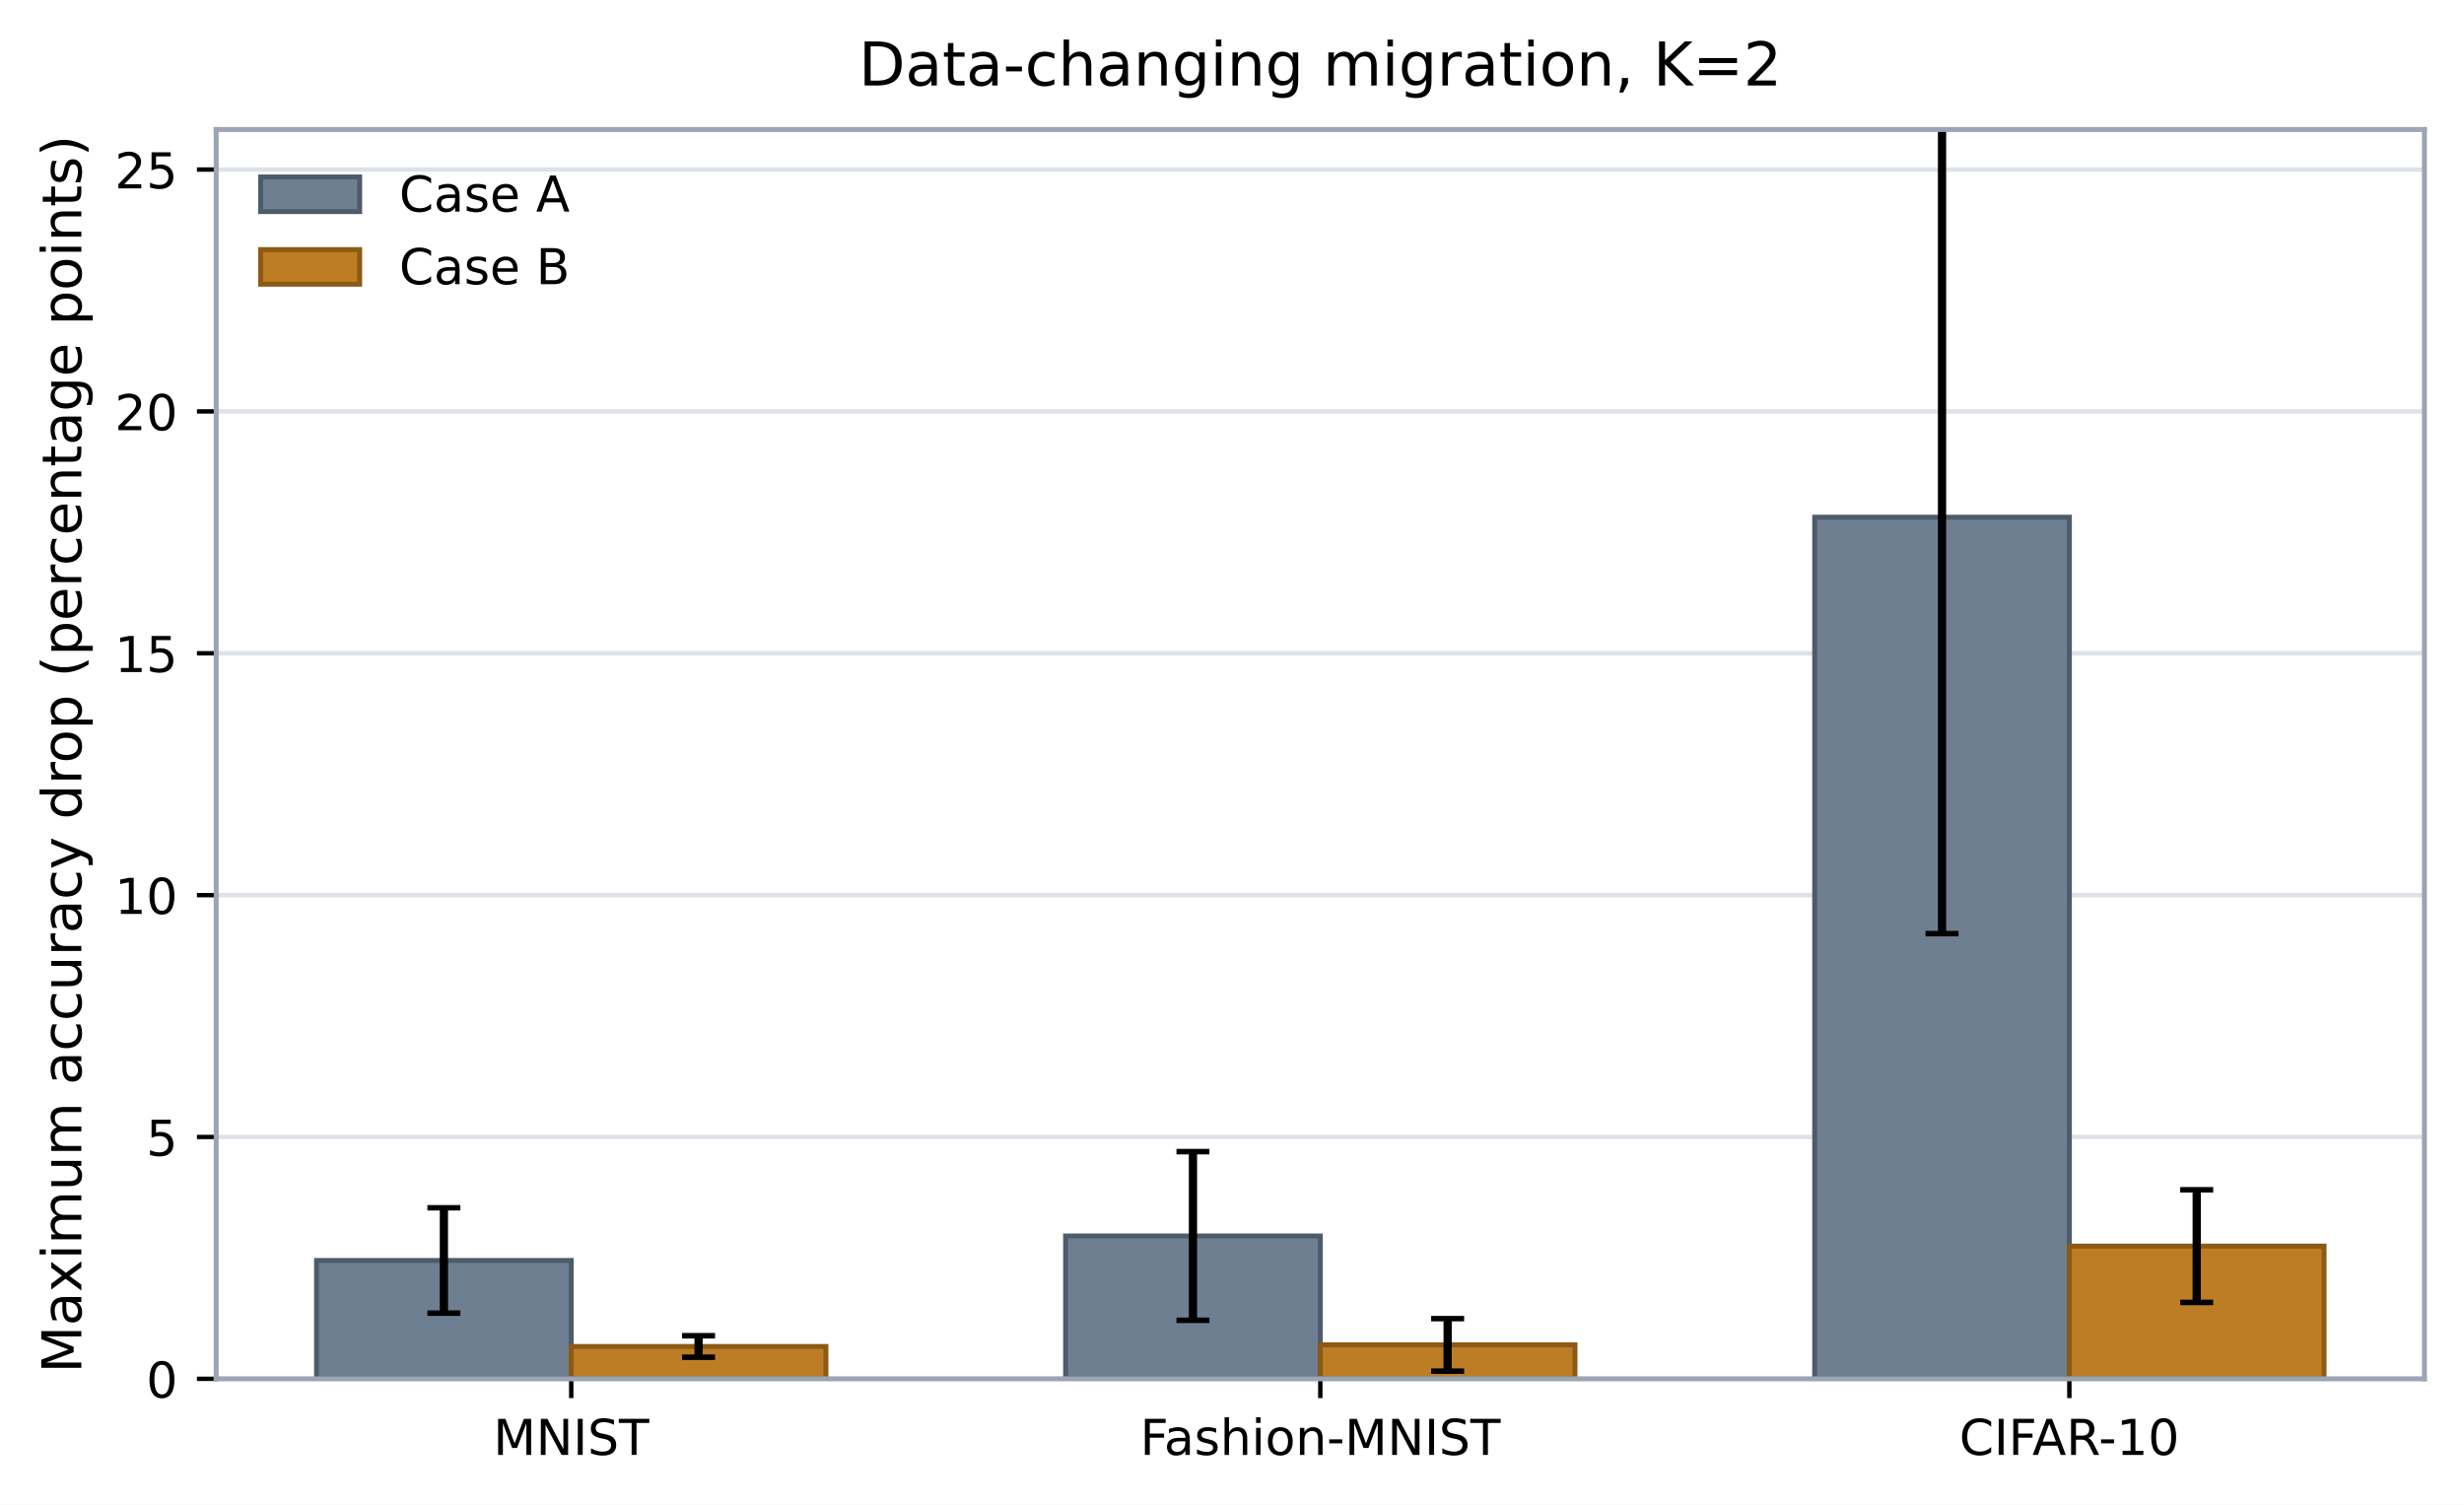
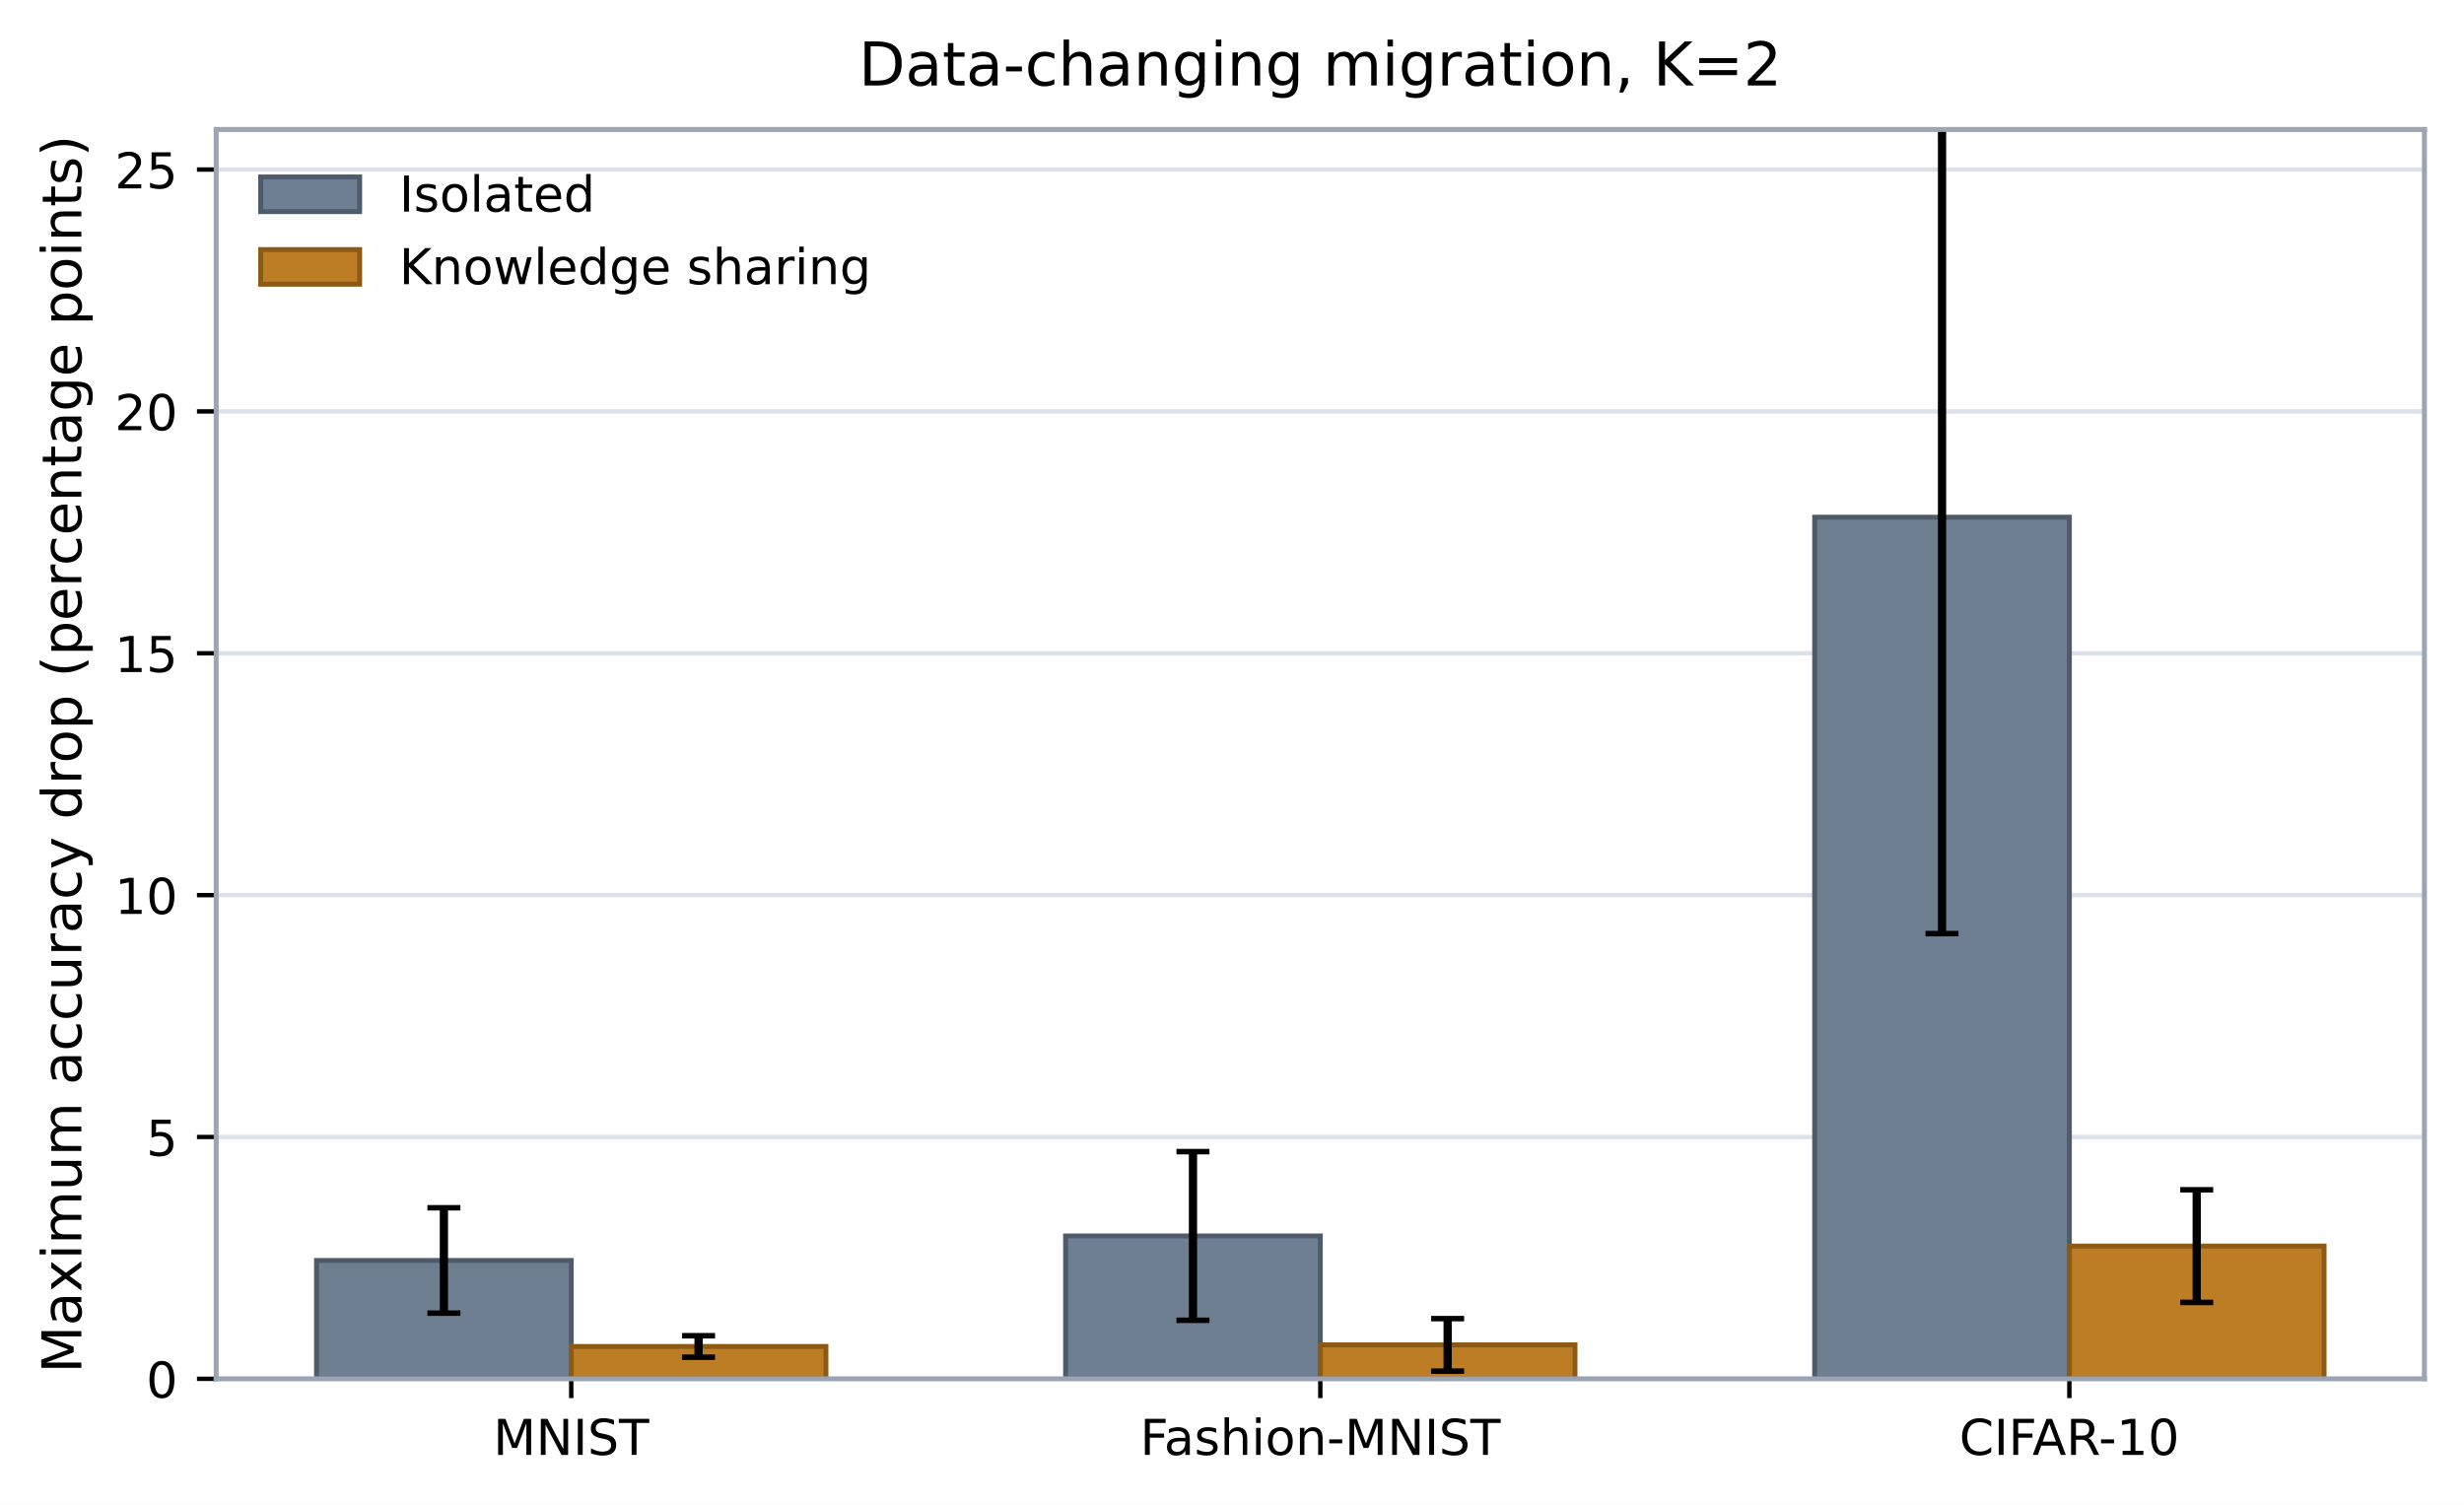
<svg xmlns="http://www.w3.org/2000/svg" xmlns:xlink="http://www.w3.org/1999/xlink" width="448.291pt" height="273.773pt" viewBox="0 0 448.291 273.773" version="1.1">
  <defs>
    <style type="text/css">*{stroke-linejoin: round; stroke-linecap: butt}</style>
  </defs>
  <g id="figure_1">
    <g id="patch_1">
      <path d="M 0 273.773  L 448.291 273.773  L 448.291 0  L 0 0  z " style="fill: #ffffff" />
    </g>
    <g id="axes_1">
      <g id="patch_2">
        <path d="M 39.331 250.862  L 441.091 250.862  L 441.091 23.558  L 39.331 23.558  z " style="fill: #ffffff" />
      </g>
      <g id="matplotlib.axis_1">
        <g id="xtick_1">
          <g id="line2d_1">
            <defs>
-               <path id="ma2c40a66d4" d="M 0 0  L 0 3.5  " style="stroke: #000000; stroke-width: 0.8" />
+               <path id="m42f2a363b8" d="M 0 0  L 0 3.5  " style="stroke: #000000; stroke-width: 0.8" />
            </defs>
            <g>
-               <use xlink:href="#ma2c40a66d4" x="103.928" y="250.862" style="stroke: #000000; stroke-width: 0.8" />
+               <use xlink:href="#m42f2a363b8" x="103.928" y="250.862" style="stroke: #000000; stroke-width: 0.8" />
            </g>
          </g>
          <g id="text_1">
            <g transform="translate(89.74637 264.7009) scale(0.09 -0.09)">
              <defs>
                <path id="DejaVuSans-4d" d="M 628 4666  L 1569 4666  L 2759 1491  L 3956 4666  L 4897 4666  L 4897 0  L 4281 0  L 4281 4097  L 3078 897  L 2444 897  L 1241 4097  L 1241 0  L 628 0  L 628 4666  z " transform="scale(0.015625)" />
                <path id="DejaVuSans-4e" d="M 628 4666  L 1478 4666  L 3547 763  L 3547 4666  L 4159 4666  L 4159 0  L 3309 0  L 1241 3903  L 1241 0  L 628 0  L 628 4666  z " transform="scale(0.015625)" />
                <path id="DejaVuSans-49" d="M 628 4666  L 1259 4666  L 1259 0  L 628 0  L 628 4666  z " transform="scale(0.015625)" />
                <path id="DejaVuSans-53" d="M 3425 4513  L 3425 3897  Q 3066 4069 2747 4153  Q 2428 4238 2131 4238  Q 1616 4238 1336 4038  Q 1056 3838 1056 3469  Q 1056 3159 1242 3001  Q 1428 2844 1947 2747  L 2328 2669  Q 3034 2534 3370 2195  Q 3706 1856 3706 1288  Q 3706 609 3251 259  Q 2797 -91 1919 -91  Q 1588 -91 1214 -16  Q 841 59 441 206  L 441 856  Q 825 641 1194 531  Q 1563 422 1919 422  Q 2459 422 2753 634  Q 3047 847 3047 1241  Q 3047 1584 2836 1778  Q 2625 1972 2144 2069  L 1759 2144  Q 1053 2284 737 2584  Q 422 2884 422 3419  Q 422 4038 858 4394  Q 1294 4750 2059 4750  Q 2388 4750 2728 4690  Q 3069 4631 3425 4513  z " transform="scale(0.015625)" />
                <path id="DejaVuSans-54" d="M -19 4666  L 3928 4666  L 3928 4134  L 2272 4134  L 2272 0  L 1638 0  L 1638 4134  L -19 4134  L -19 4666  z " transform="scale(0.015625)" />
              </defs>
              <use xlink:href="#DejaVuSans-4d" />
              <use xlink:href="#DejaVuSans-4e" transform="translate(86.2793 0)" />
              <use xlink:href="#DejaVuSans-49" transform="translate(161.084 0)" />
              <use xlink:href="#DejaVuSans-53" transform="translate(190.5762 0)" />
              <use xlink:href="#DejaVuSans-54" transform="translate(254.0527 0)" />
            </g>
          </g>
        </g>
        <g id="xtick_2">
          <g id="line2d_2">
            <g>
-               <use xlink:href="#ma2c40a66d4" x="240.211" y="250.862" style="stroke: #000000; stroke-width: 0.8" />
+               <use xlink:href="#m42f2a363b8" x="240.211" y="250.862" style="stroke: #000000; stroke-width: 0.8" />
            </g>
          </g>
          <g id="text_2">
            <g transform="translate(207.4183 264.7009) scale(0.09 -0.09)">
              <defs>
                <path id="DejaVuSans-46" d="M 628 4666  L 3309 4666  L 3309 4134  L 1259 4134  L 1259 2759  L 3109 2759  L 3109 2228  L 1259 2228  L 1259 0  L 628 0  L 628 4666  z " transform="scale(0.015625)" />
                <path id="DejaVuSans-61" d="M 2194 1759  Q 1497 1759 1228 1600  Q 959 1441 959 1056  Q 959 750 1161 570  Q 1363 391 1709 391  Q 2188 391 2477 730  Q 2766 1069 2766 1631  L 2766 1759  L 2194 1759  z M 3341 1997  L 3341 0  L 2766 0  L 2766 531  Q 2569 213 2275 61  Q 1981 -91 1556 -91  Q 1019 -91 701 211  Q 384 513 384 1019  Q 384 1609 779 1909  Q 1175 2209 1959 2209  L 2766 2209  L 2766 2266  Q 2766 2663 2505 2880  Q 2244 3097 1772 3097  Q 1472 3097 1187 3025  Q 903 2953 641 2809  L 641 3341  Q 956 3463 1253 3523  Q 1550 3584 1831 3584  Q 2591 3584 2966 3190  Q 3341 2797 3341 1997  z " transform="scale(0.015625)" />
                <path id="DejaVuSans-73" d="M 2834 3397  L 2834 2853  Q 2591 2978 2328 3040  Q 2066 3103 1784 3103  Q 1356 3103 1142 2972  Q 928 2841 928 2578  Q 928 2378 1081 2264  Q 1234 2150 1697 2047  L 1894 2003  Q 2506 1872 2764 1633  Q 3022 1394 3022 966  Q 3022 478 2636 193  Q 2250 -91 1575 -91  Q 1294 -91 989 -36  Q 684 19 347 128  L 347 722  Q 666 556 975 473  Q 1284 391 1588 391  Q 1994 391 2212 530  Q 2431 669 2431 922  Q 2431 1156 2273 1281  Q 2116 1406 1581 1522  L 1381 1569  Q 847 1681 609 1914  Q 372 2147 372 2553  Q 372 3047 722 3315  Q 1072 3584 1716 3584  Q 2034 3584 2315 3537  Q 2597 3491 2834 3397  z " transform="scale(0.015625)" />
                <path id="DejaVuSans-68" d="M 3513 2113  L 3513 0  L 2938 0  L 2938 2094  Q 2938 2591 2744 2837  Q 2550 3084 2163 3084  Q 1697 3084 1428 2787  Q 1159 2491 1159 1978  L 1159 0  L 581 0  L 581 4863  L 1159 4863  L 1159 2956  Q 1366 3272 1645 3428  Q 1925 3584 2291 3584  Q 2894 3584 3203 3211  Q 3513 2838 3513 2113  z " transform="scale(0.015625)" />
                <path id="DejaVuSans-69" d="M 603 3500  L 1178 3500  L 1178 0  L 603 0  L 603 3500  z M 603 4863  L 1178 4863  L 1178 4134  L 603 4134  L 603 4863  z " transform="scale(0.015625)" />
                <path id="DejaVuSans-6f" d="M 1959 3097  Q 1497 3097 1228 2736  Q 959 2375 959 1747  Q 959 1119 1226 758  Q 1494 397 1959 397  Q 2419 397 2687 759  Q 2956 1122 2956 1747  Q 2956 2369 2687 2733  Q 2419 3097 1959 3097  z M 1959 3584  Q 2709 3584 3137 3096  Q 3566 2609 3566 1747  Q 3566 888 3137 398  Q 2709 -91 1959 -91  Q 1206 -91 779 398  Q 353 888 353 1747  Q 353 2609 779 3096  Q 1206 3584 1959 3584  z " transform="scale(0.015625)" />
                <path id="DejaVuSans-6e" d="M 3513 2113  L 3513 0  L 2938 0  L 2938 2094  Q 2938 2591 2744 2837  Q 2550 3084 2163 3084  Q 1697 3084 1428 2787  Q 1159 2491 1159 1978  L 1159 0  L 581 0  L 581 3500  L 1159 3500  L 1159 2956  Q 1366 3272 1645 3428  Q 1925 3584 2291 3584  Q 2894 3584 3203 3211  Q 3513 2838 3513 2113  z " transform="scale(0.015625)" />
                <path id="DejaVuSans-2d" d="M 313 2009  L 1997 2009  L 1997 1497  L 313 1497  L 313 2009  z " transform="scale(0.015625)" />
              </defs>
              <use xlink:href="#DejaVuSans-46" />
              <use xlink:href="#DejaVuSans-61" transform="translate(48.39453 0)" />
              <use xlink:href="#DejaVuSans-73" transform="translate(109.6738 0)" />
              <use xlink:href="#DejaVuSans-68" transform="translate(161.7734 0)" />
              <use xlink:href="#DejaVuSans-69" transform="translate(225.1523 0)" />
              <use xlink:href="#DejaVuSans-6f" transform="translate(252.9355 0)" />
              <use xlink:href="#DejaVuSans-6e" transform="translate(314.1172 0)" />
              <use xlink:href="#DejaVuSans-2d" transform="translate(377.4961 0)" />
              <use xlink:href="#DejaVuSans-4d" transform="translate(413.5801 0)" />
              <use xlink:href="#DejaVuSans-4e" transform="translate(499.8594 0)" />
              <use xlink:href="#DejaVuSans-49" transform="translate(574.6641 0)" />
              <use xlink:href="#DejaVuSans-53" transform="translate(604.1562 0)" />
              <use xlink:href="#DejaVuSans-54" transform="translate(667.6328 0)" />
            </g>
          </g>
        </g>
        <g id="xtick_3">
          <g id="line2d_3">
            <g>
-               <use xlink:href="#ma2c40a66d4" x="376.493" y="250.862" style="stroke: #000000; stroke-width: 0.8" />
+               <use xlink:href="#m42f2a363b8" x="376.493" y="250.862" style="stroke: #000000; stroke-width: 0.8" />
            </g>
          </g>
          <g id="text_3">
            <g transform="translate(356.4707 264.7009) scale(0.09 -0.09)">
              <defs>
                <path id="DejaVuSans-43" d="M 4122 4306  L 4122 3641  Q 3803 3938 3442 4084  Q 3081 4231 2675 4231  Q 1875 4231 1450 3742  Q 1025 3253 1025 2328  Q 1025 1406 1450 917  Q 1875 428 2675 428  Q 3081 428 3442 575  Q 3803 722 4122 1019  L 4122 359  Q 3791 134 3420 21  Q 3050 -91 2638 -91  Q 1578 -91 968 557  Q 359 1206 359 2328  Q 359 3453 968 4101  Q 1578 4750 2638 4750  Q 3056 4750 3426 4639  Q 3797 4528 4122 4306  z " transform="scale(0.015625)" />
                <path id="DejaVuSans-41" d="M 2188 4044  L 1331 1722  L 3047 1722  L 2188 4044  z M 1831 4666  L 2547 4666  L 4325 0  L 3669 0  L 3244 1197  L 1141 1197  L 716 0  L 50 0  L 1831 4666  z " transform="scale(0.015625)" />
                <path id="DejaVuSans-52" d="M 2841 2188  Q 3044 2119 3236 1894  Q 3428 1669 3622 1275  L 4263 0  L 3584 0  L 2988 1197  Q 2756 1666 2539 1819  Q 2322 1972 1947 1972  L 1259 1972  L 1259 0  L 628 0  L 628 4666  L 2053 4666  Q 2853 4666 3247 4331  Q 3641 3997 3641 3322  Q 3641 2881 3436 2590  Q 3231 2300 2841 2188  z M 1259 4147  L 1259 2491  L 2053 2491  Q 2509 2491 2742 2702  Q 2975 2913 2975 3322  Q 2975 3731 2742 3939  Q 2509 4147 2053 4147  L 1259 4147  z " transform="scale(0.015625)" />
                <path id="DejaVuSans-31" d="M 794 531  L 1825 531  L 1825 4091  L 703 3866  L 703 4441  L 1819 4666  L 2450 4666  L 2450 531  L 3481 531  L 3481 0  L 794 0  L 794 531  z " transform="scale(0.015625)" />
                <path id="DejaVuSans-30" d="M 2034 4250  Q 1547 4250 1301 3770  Q 1056 3291 1056 2328  Q 1056 1369 1301 889  Q 1547 409 2034 409  Q 2525 409 2770 889  Q 3016 1369 3016 2328  Q 3016 3291 2770 3770  Q 2525 4250 2034 4250  z M 2034 4750  Q 2819 4750 3233 4129  Q 3647 3509 3647 2328  Q 3647 1150 3233 529  Q 2819 -91 2034 -91  Q 1250 -91 836 529  Q 422 1150 422 2328  Q 422 3509 836 4129  Q 1250 4750 2034 4750  z " transform="scale(0.015625)" />
              </defs>
              <use xlink:href="#DejaVuSans-43" />
              <use xlink:href="#DejaVuSans-49" transform="translate(69.82422 0)" />
              <use xlink:href="#DejaVuSans-46" transform="translate(99.31641 0)" />
              <use xlink:href="#DejaVuSans-41" transform="translate(147.7109 0)" />
              <use xlink:href="#DejaVuSans-52" transform="translate(216.1191 0)" />
              <use xlink:href="#DejaVuSans-2d" transform="translate(281.6016 0)" />
              <use xlink:href="#DejaVuSans-31" transform="translate(317.6855 0)" />
              <use xlink:href="#DejaVuSans-30" transform="translate(381.3086 0)" />
            </g>
          </g>
        </g>
      </g>
      <g id="matplotlib.axis_2">
        <g id="ytick_1">
          <g id="line2d_4">
-             <path d="M 39.331 250.862  L 441.091 250.862  " clip-path="url(#pa187233eeb)" style="fill: none; stroke: #d9dee7; stroke-opacity: 0.9; stroke-width: 0.8; stroke-linecap: square" />
+             <path d="M 39.331 250.862  L 441.091 250.862  " clip-path="url(#p8ebe8fb589)" style="fill: none; stroke: #d9dee7; stroke-opacity: 0.9; stroke-width: 0.8; stroke-linecap: square" />
          </g>
          <g id="line2d_5">
            <defs>
-               <path id="mee1d75d991" d="M 0 0  L -3.5 0  " style="stroke: #000000; stroke-width: 0.8" />
+               <path id="mae26e513a9" d="M 0 0  L -3.5 0  " style="stroke: #000000; stroke-width: 0.8" />
            </defs>
            <g>
-               <use xlink:href="#mee1d75d991" x="39.331" y="250.862" style="stroke: #000000; stroke-width: 0.8" />
+               <use xlink:href="#mae26e513a9" x="39.331" y="250.862" style="stroke: #000000; stroke-width: 0.8" />
            </g>
          </g>
          <g id="text_4">
            <g transform="translate(26.60438 254.2816) scale(0.09 -0.09)">
              <use xlink:href="#DejaVuSans-30" />
            </g>
          </g>
        </g>
        <g id="ytick_2">
          <g id="line2d_6">
-             <path d="M 39.331 206.859  L 441.091 206.859  " clip-path="url(#pa187233eeb)" style="fill: none; stroke: #d9dee7; stroke-opacity: 0.9; stroke-width: 0.8; stroke-linecap: square" />
+             <path d="M 39.331 206.859  L 441.091 206.859  " clip-path="url(#p8ebe8fb589)" style="fill: none; stroke: #d9dee7; stroke-opacity: 0.9; stroke-width: 0.8; stroke-linecap: square" />
          </g>
          <g id="line2d_7">
            <g>
-               <use xlink:href="#mee1d75d991" x="39.331" y="206.859" style="stroke: #000000; stroke-width: 0.8" />
+               <use xlink:href="#mae26e513a9" x="39.331" y="206.859" style="stroke: #000000; stroke-width: 0.8" />
            </g>
          </g>
          <g id="text_5">
            <g transform="translate(26.60438 210.2788) scale(0.09 -0.09)">
              <defs>
                <path id="DejaVuSans-35" d="M 691 4666  L 3169 4666  L 3169 4134  L 1269 4134  L 1269 2991  Q 1406 3038 1543 3061  Q 1681 3084 1819 3084  Q 2600 3084 3056 2656  Q 3513 2228 3513 1497  Q 3513 744 3044 326  Q 2575 -91 1722 -91  Q 1428 -91 1123 -41  Q 819 9 494 109  L 494 744  Q 775 591 1075 516  Q 1375 441 1709 441  Q 2250 441 2565 725  Q 2881 1009 2881 1497  Q 2881 1984 2565 2268  Q 2250 2553 1709 2553  Q 1456 2553 1204 2497  Q 953 2441 691 2322  L 691 4666  z " transform="scale(0.015625)" />
              </defs>
              <use xlink:href="#DejaVuSans-35" />
            </g>
          </g>
        </g>
        <g id="ytick_3">
          <g id="line2d_8">
-             <path d="M 39.331 162.857  L 441.091 162.857  " clip-path="url(#pa187233eeb)" style="fill: none; stroke: #d9dee7; stroke-opacity: 0.9; stroke-width: 0.8; stroke-linecap: square" />
+             <path d="M 39.331 162.857  L 441.091 162.857  " clip-path="url(#p8ebe8fb589)" style="fill: none; stroke: #d9dee7; stroke-opacity: 0.9; stroke-width: 0.8; stroke-linecap: square" />
          </g>
          <g id="line2d_9">
            <g>
-               <use xlink:href="#mee1d75d991" x="39.331" y="162.857" style="stroke: #000000; stroke-width: 0.8" />
+               <use xlink:href="#mae26e513a9" x="39.331" y="162.857" style="stroke: #000000; stroke-width: 0.8" />
            </g>
          </g>
          <g id="text_6">
            <g transform="translate(20.87813 166.276) scale(0.09 -0.09)">
              <use xlink:href="#DejaVuSans-31" />
              <use xlink:href="#DejaVuSans-30" transform="translate(63.62305 0)" />
            </g>
          </g>
        </g>
        <g id="ytick_4">
          <g id="line2d_10">
-             <path d="M 39.331 118.854  L 441.091 118.854  " clip-path="url(#pa187233eeb)" style="fill: none; stroke: #d9dee7; stroke-opacity: 0.9; stroke-width: 0.8; stroke-linecap: square" />
+             <path d="M 39.331 118.854  L 441.091 118.854  " clip-path="url(#p8ebe8fb589)" style="fill: none; stroke: #d9dee7; stroke-opacity: 0.9; stroke-width: 0.8; stroke-linecap: square" />
          </g>
          <g id="line2d_11">
            <g>
-               <use xlink:href="#mee1d75d991" x="39.331" y="118.854" style="stroke: #000000; stroke-width: 0.8" />
+               <use xlink:href="#mae26e513a9" x="39.331" y="118.854" style="stroke: #000000; stroke-width: 0.8" />
            </g>
          </g>
          <g id="text_7">
            <g transform="translate(20.87813 122.2732) scale(0.09 -0.09)">
              <use xlink:href="#DejaVuSans-31" />
              <use xlink:href="#DejaVuSans-35" transform="translate(63.62305 0)" />
            </g>
          </g>
        </g>
        <g id="ytick_5">
          <g id="line2d_12">
-             <path d="M 39.331 74.851  L 441.091 74.851  " clip-path="url(#pa187233eeb)" style="fill: none; stroke: #d9dee7; stroke-opacity: 0.9; stroke-width: 0.8; stroke-linecap: square" />
+             <path d="M 39.331 74.851  L 441.091 74.851  " clip-path="url(#p8ebe8fb589)" style="fill: none; stroke: #d9dee7; stroke-opacity: 0.9; stroke-width: 0.8; stroke-linecap: square" />
          </g>
          <g id="line2d_13">
            <g>
-               <use xlink:href="#mee1d75d991" x="39.331" y="74.851" style="stroke: #000000; stroke-width: 0.8" />
+               <use xlink:href="#mae26e513a9" x="39.331" y="74.851" style="stroke: #000000; stroke-width: 0.8" />
            </g>
          </g>
          <g id="text_8">
            <g transform="translate(20.87813 78.27045) scale(0.09 -0.09)">
              <defs>
                <path id="DejaVuSans-32" d="M 1228 531  L 3431 531  L 3431 0  L 469 0  L 469 531  Q 828 903 1448 1529  Q 2069 2156 2228 2338  Q 2531 2678 2651 2914  Q 2772 3150 2772 3378  Q 2772 3750 2511 3984  Q 2250 4219 1831 4219  Q 1534 4219 1204 4116  Q 875 4013 500 3803  L 500 4441  Q 881 4594 1212 4672  Q 1544 4750 1819 4750  Q 2544 4750 2975 4387  Q 3406 4025 3406 3419  Q 3406 3131 3298 2873  Q 3191 2616 2906 2266  Q 2828 2175 2409 1742  Q 1991 1309 1228 531  z " transform="scale(0.015625)" />
              </defs>
              <use xlink:href="#DejaVuSans-32" />
              <use xlink:href="#DejaVuSans-30" transform="translate(63.62305 0)" />
            </g>
          </g>
        </g>
        <g id="ytick_6">
          <g id="line2d_14">
-             <path d="M 39.331 30.848  L 441.091 30.848  " clip-path="url(#pa187233eeb)" style="fill: none; stroke: #d9dee7; stroke-opacity: 0.9; stroke-width: 0.8; stroke-linecap: square" />
+             <path d="M 39.331 30.848  L 441.091 30.848  " clip-path="url(#p8ebe8fb589)" style="fill: none; stroke: #d9dee7; stroke-opacity: 0.9; stroke-width: 0.8; stroke-linecap: square" />
          </g>
          <g id="line2d_15">
            <g>
-               <use xlink:href="#mee1d75d991" x="39.331" y="30.848" style="stroke: #000000; stroke-width: 0.8" />
+               <use xlink:href="#mae26e513a9" x="39.331" y="30.848" style="stroke: #000000; stroke-width: 0.8" />
            </g>
          </g>
          <g id="text_9">
            <g transform="translate(20.87813 34.26767) scale(0.09 -0.09)">
              <use xlink:href="#DejaVuSans-32" />
              <use xlink:href="#DejaVuSans-35" transform="translate(63.62305 0)" />
            </g>
          </g>
        </g>
        <g id="text_10">
          <g transform="translate(14.79844 249.8337) rotate(-90) scale(0.1 -0.1)">
            <defs>
              <path id="DejaVuSans-78" d="M 3513 3500  L 2247 1797  L 3578 0  L 2900 0  L 1881 1375  L 863 0  L 184 0  L 1544 1831  L 300 3500  L 978 3500  L 1906 2253  L 2834 3500  L 3513 3500  z " transform="scale(0.015625)" />
              <path id="DejaVuSans-6d" d="M 3328 2828  Q 3544 3216 3844 3400  Q 4144 3584 4550 3584  Q 5097 3584 5394 3201  Q 5691 2819 5691 2113  L 5691 0  L 5113 0  L 5113 2094  Q 5113 2597 4934 2840  Q 4756 3084 4391 3084  Q 3944 3084 3684 2787  Q 3425 2491 3425 1978  L 3425 0  L 2847 0  L 2847 2094  Q 2847 2600 2669 2842  Q 2491 3084 2119 3084  Q 1678 3084 1418 2786  Q 1159 2488 1159 1978  L 1159 0  L 581 0  L 581 3500  L 1159 3500  L 1159 2956  Q 1356 3278 1631 3431  Q 1906 3584 2284 3584  Q 2666 3584 2933 3390  Q 3200 3197 3328 2828  z " transform="scale(0.015625)" />
              <path id="DejaVuSans-75" d="M 544 1381  L 544 3500  L 1119 3500  L 1119 1403  Q 1119 906 1312 657  Q 1506 409 1894 409  Q 2359 409 2629 706  Q 2900 1003 2900 1516  L 2900 3500  L 3475 3500  L 3475 0  L 2900 0  L 2900 538  Q 2691 219 2414 64  Q 2138 -91 1772 -91  Q 1169 -91 856 284  Q 544 659 544 1381  z M 1991 3584  L 1991 3584  z " transform="scale(0.015625)" />
              <path id="DejaVuSans-20" transform="scale(0.015625)" />
              <path id="DejaVuSans-63" d="M 3122 3366  L 3122 2828  Q 2878 2963 2633 3030  Q 2388 3097 2138 3097  Q 1578 3097 1268 2742  Q 959 2388 959 1747  Q 959 1106 1268 751  Q 1578 397 2138 397  Q 2388 397 2633 464  Q 2878 531 3122 666  L 3122 134  Q 2881 22 2623 -34  Q 2366 -91 2075 -91  Q 1284 -91 818 406  Q 353 903 353 1747  Q 353 2603 823 3093  Q 1294 3584 2113 3584  Q 2378 3584 2631 3529  Q 2884 3475 3122 3366  z " transform="scale(0.015625)" />
              <path id="DejaVuSans-72" d="M 2631 2963  Q 2534 3019 2420 3045  Q 2306 3072 2169 3072  Q 1681 3072 1420 2755  Q 1159 2438 1159 1844  L 1159 0  L 581 0  L 581 3500  L 1159 3500  L 1159 2956  Q 1341 3275 1631 3429  Q 1922 3584 2338 3584  Q 2397 3584 2469 3576  Q 2541 3569 2628 3553  L 2631 2963  z " transform="scale(0.015625)" />
              <path id="DejaVuSans-79" d="M 2059 -325  Q 1816 -950 1584 -1140  Q 1353 -1331 966 -1331  L 506 -1331  L 506 -850  L 844 -850  Q 1081 -850 1212 -737  Q 1344 -625 1503 -206  L 1606 56  L 191 3500  L 800 3500  L 1894 763  L 2988 3500  L 3597 3500  L 2059 -325  z " transform="scale(0.015625)" />
              <path id="DejaVuSans-64" d="M 2906 2969  L 2906 4863  L 3481 4863  L 3481 0  L 2906 0  L 2906 525  Q 2725 213 2448 61  Q 2172 -91 1784 -91  Q 1150 -91 751 415  Q 353 922 353 1747  Q 353 2572 751 3078  Q 1150 3584 1784 3584  Q 2172 3584 2448 3432  Q 2725 3281 2906 2969  z M 947 1747  Q 947 1113 1208 752  Q 1469 391 1925 391  Q 2381 391 2643 752  Q 2906 1113 2906 1747  Q 2906 2381 2643 2742  Q 2381 3103 1925 3103  Q 1469 3103 1208 2742  Q 947 2381 947 1747  z " transform="scale(0.015625)" />
              <path id="DejaVuSans-70" d="M 1159 525  L 1159 -1331  L 581 -1331  L 581 3500  L 1159 3500  L 1159 2969  Q 1341 3281 1617 3432  Q 1894 3584 2278 3584  Q 2916 3584 3314 3078  Q 3713 2572 3713 1747  Q 3713 922 3314 415  Q 2916 -91 2278 -91  Q 1894 -91 1617 61  Q 1341 213 1159 525  z M 3116 1747  Q 3116 2381 2855 2742  Q 2594 3103 2138 3103  Q 1681 3103 1420 2742  Q 1159 2381 1159 1747  Q 1159 1113 1420 752  Q 1681 391 2138 391  Q 2594 391 2855 752  Q 3116 1113 3116 1747  z " transform="scale(0.015625)" />
              <path id="DejaVuSans-28" d="M 1984 4856  Q 1566 4138 1362 3434  Q 1159 2731 1159 2009  Q 1159 1288 1364 580  Q 1569 -128 1984 -844  L 1484 -844  Q 1016 -109 783 600  Q 550 1309 550 2009  Q 550 2706 781 3412  Q 1013 4119 1484 4856  L 1984 4856  z " transform="scale(0.015625)" />
              <path id="DejaVuSans-65" d="M 3597 1894  L 3597 1613  L 953 1613  Q 991 1019 1311 708  Q 1631 397 2203 397  Q 2534 397 2845 478  Q 3156 559 3463 722  L 3463 178  Q 3153 47 2828 -22  Q 2503 -91 2169 -91  Q 1331 -91 842 396  Q 353 884 353 1716  Q 353 2575 817 3079  Q 1281 3584 2069 3584  Q 2775 3584 3186 3129  Q 3597 2675 3597 1894  z M 3022 2063  Q 3016 2534 2758 2815  Q 2500 3097 2075 3097  Q 1594 3097 1305 2825  Q 1016 2553 972 2059  L 3022 2063  z " transform="scale(0.015625)" />
              <path id="DejaVuSans-74" d="M 1172 4494  L 1172 3500  L 2356 3500  L 2356 3053  L 1172 3053  L 1172 1153  Q 1172 725 1289 603  Q 1406 481 1766 481  L 2356 481  L 2356 0  L 1766 0  Q 1100 0 847 248  Q 594 497 594 1153  L 594 3053  L 172 3053  L 172 3500  L 594 3500  L 594 4494  L 1172 4494  z " transform="scale(0.015625)" />
              <path id="DejaVuSans-67" d="M 2906 1791  Q 2906 2416 2648 2759  Q 2391 3103 1925 3103  Q 1463 3103 1205 2759  Q 947 2416 947 1791  Q 947 1169 1205 825  Q 1463 481 1925 481  Q 2391 481 2648 825  Q 2906 1169 2906 1791  z M 3481 434  Q 3481 -459 3084 -895  Q 2688 -1331 1869 -1331  Q 1566 -1331 1297 -1286  Q 1028 -1241 775 -1147  L 775 -588  Q 1028 -725 1275 -790  Q 1522 -856 1778 -856  Q 2344 -856 2625 -561  Q 2906 -266 2906 331  L 2906 616  Q 2728 306 2450 153  Q 2172 0 1784 0  Q 1141 0 747 490  Q 353 981 353 1791  Q 353 2603 747 3093  Q 1141 3584 1784 3584  Q 2172 3584 2450 3431  Q 2728 3278 2906 2969  L 2906 3500  L 3481 3500  L 3481 434  z " transform="scale(0.015625)" />
              <path id="DejaVuSans-29" d="M 513 4856  L 1013 4856  Q 1481 4119 1714 3412  Q 1947 2706 1947 2009  Q 1947 1309 1714 600  Q 1481 -109 1013 -844  L 513 -844  Q 928 -128 1133 580  Q 1338 1288 1338 2009  Q 1338 2731 1133 3434  Q 928 4138 513 4856  z " transform="scale(0.015625)" />
            </defs>
            <use xlink:href="#DejaVuSans-4d" />
            <use xlink:href="#DejaVuSans-61" transform="translate(86.2793 0)" />
            <use xlink:href="#DejaVuSans-78" transform="translate(147.5586 0)" />
            <use xlink:href="#DejaVuSans-69" transform="translate(206.7383 0)" />
            <use xlink:href="#DejaVuSans-6d" transform="translate(234.5215 0)" />
            <use xlink:href="#DejaVuSans-75" transform="translate(331.9336 0)" />
            <use xlink:href="#DejaVuSans-6d" transform="translate(395.3125 0)" />
            <use xlink:href="#DejaVuSans-20" transform="translate(492.7246 0)" />
            <use xlink:href="#DejaVuSans-61" transform="translate(524.5117 0)" />
            <use xlink:href="#DejaVuSans-63" transform="translate(585.791 0)" />
            <use xlink:href="#DejaVuSans-63" transform="translate(640.7715 0)" />
            <use xlink:href="#DejaVuSans-75" transform="translate(695.752 0)" />
            <use xlink:href="#DejaVuSans-72" transform="translate(759.1309 0)" />
            <use xlink:href="#DejaVuSans-61" transform="translate(800.2441 0)" />
            <use xlink:href="#DejaVuSans-63" transform="translate(861.5234 0)" />
            <use xlink:href="#DejaVuSans-79" transform="translate(916.5039 0)" />
            <use xlink:href="#DejaVuSans-20" transform="translate(975.6836 0)" />
            <use xlink:href="#DejaVuSans-64" transform="translate(1007.471 0)" />
            <use xlink:href="#DejaVuSans-72" transform="translate(1070.947 0)" />
            <use xlink:href="#DejaVuSans-6f" transform="translate(1109.811 0)" />
            <use xlink:href="#DejaVuSans-70" transform="translate(1170.992 0)" />
            <use xlink:href="#DejaVuSans-20" transform="translate(1234.469 0)" />
            <use xlink:href="#DejaVuSans-28" transform="translate(1266.256 0)" />
            <use xlink:href="#DejaVuSans-70" transform="translate(1305.27 0)" />
            <use xlink:href="#DejaVuSans-65" transform="translate(1368.746 0)" />
            <use xlink:href="#DejaVuSans-72" transform="translate(1430.27 0)" />
            <use xlink:href="#DejaVuSans-63" transform="translate(1469.133 0)" />
            <use xlink:href="#DejaVuSans-65" transform="translate(1524.113 0)" />
            <use xlink:href="#DejaVuSans-6e" transform="translate(1585.637 0)" />
            <use xlink:href="#DejaVuSans-74" transform="translate(1649.016 0)" />
            <use xlink:href="#DejaVuSans-61" transform="translate(1688.225 0)" />
            <use xlink:href="#DejaVuSans-67" transform="translate(1749.504 0)" />
            <use xlink:href="#DejaVuSans-65" transform="translate(1812.98 0)" />
            <use xlink:href="#DejaVuSans-20" transform="translate(1874.504 0)" />
            <use xlink:href="#DejaVuSans-70" transform="translate(1906.291 0)" />
            <use xlink:href="#DejaVuSans-6f" transform="translate(1969.768 0)" />
            <use xlink:href="#DejaVuSans-69" transform="translate(2030.949 0)" />
            <use xlink:href="#DejaVuSans-6e" transform="translate(2058.732 0)" />
            <use xlink:href="#DejaVuSans-74" transform="translate(2122.111 0)" />
            <use xlink:href="#DejaVuSans-73" transform="translate(2161.32 0)" />
            <use xlink:href="#DejaVuSans-29" transform="translate(2213.42 0)" />
          </g>
        </g>
      </g>
      <g id="patch_3">
-         <path d="M 57.592 250.862  L 103.928 250.862  L 103.928 229.323  L 57.592 229.323  z " clip-path="url(#pa187233eeb)" style="fill: #6f7f92; stroke: #4e5b6a; stroke-width: 0.9; stroke-linejoin: miter" />
+         <path d="M 57.592 250.862  L 103.928 250.862  L 103.928 229.323  L 57.592 229.323  z " clip-path="url(#p8ebe8fb589)" style="fill: #6f7f92; stroke: #4e5b6a; stroke-width: 0.9; stroke-linejoin: miter" />
      </g>
      <g id="patch_4">
-         <path d="M 193.875 250.862  L 240.211 250.862  L 240.211 224.868  L 193.875 224.868  z " clip-path="url(#pa187233eeb)" style="fill: #6f7f92; stroke: #4e5b6a; stroke-width: 0.9; stroke-linejoin: miter" />
+         <path d="M 193.875 250.862  L 240.211 250.862  L 240.211 224.868  L 193.875 224.868  z " clip-path="url(#p8ebe8fb589)" style="fill: #6f7f92; stroke: #4e5b6a; stroke-width: 0.9; stroke-linejoin: miter" />
      </g>
      <g id="patch_5">
-         <path d="M 330.157 250.862  L 376.493 250.862  L 376.493 94.101  L 330.157 94.101  z " clip-path="url(#pa187233eeb)" style="fill: #6f7f92; stroke: #4e5b6a; stroke-width: 0.9; stroke-linejoin: miter" />
+         <path d="M 330.157 250.862  L 376.493 250.862  L 376.493 94.101  L 330.157 94.101  z " clip-path="url(#p8ebe8fb589)" style="fill: #6f7f92; stroke: #4e5b6a; stroke-width: 0.9; stroke-linejoin: miter" />
      </g>
      <g id="patch_6">
-         <path d="M 103.928 250.862  L 150.264 250.862  L 150.264 244.974  L 103.928 244.974  z " clip-path="url(#pa187233eeb)" style="fill: #bd7d24; stroke: #8c5a14; stroke-width: 0.9; stroke-linejoin: miter" />
+         <path d="M 103.928 250.862  L 150.264 250.862  L 150.264 244.974  L 103.928 244.974  z " clip-path="url(#p8ebe8fb589)" style="fill: #bd7d24; stroke: #8c5a14; stroke-width: 0.9; stroke-linejoin: miter" />
      </g>
      <g id="patch_7">
-         <path d="M 240.211 250.862  L 286.547 250.862  L 286.547 244.684  L 240.211 244.684  z " clip-path="url(#pa187233eeb)" style="fill: #bd7d24; stroke: #8c5a14; stroke-width: 0.9; stroke-linejoin: miter" />
+         <path d="M 240.211 250.862  L 286.547 250.862  L 286.547 244.684  L 240.211 244.684  z " clip-path="url(#p8ebe8fb589)" style="fill: #bd7d24; stroke: #8c5a14; stroke-width: 0.9; stroke-linejoin: miter" />
      </g>
      <g id="patch_8">
-         <path d="M 376.493 250.862  L 422.829 250.862  L 422.829 226.714  L 376.493 226.714  z " clip-path="url(#pa187233eeb)" style="fill: #bd7d24; stroke: #8c5a14; stroke-width: 0.9; stroke-linejoin: miter" />
+         <path d="M 376.493 250.862  L 422.829 250.862  L 422.829 226.714  L 376.493 226.714  z " clip-path="url(#p8ebe8fb589)" style="fill: #bd7d24; stroke: #8c5a14; stroke-width: 0.9; stroke-linejoin: miter" />
      </g>
      <g id="LineCollection_1">
-         <path d="M 80.76 238.906  L 80.76 219.741  " clip-path="url(#pa187233eeb)" style="fill: none; stroke: #000000; stroke-width: 1.5" />
-         <path d="M 217.043 240.21  L 217.043 209.527  " clip-path="url(#pa187233eeb)" style="fill: none; stroke: #000000; stroke-width: 1.5" />
-         <path d="M 353.325 169.863  L 353.325 18.338  " clip-path="url(#pa187233eeb)" style="fill: none; stroke: #000000; stroke-width: 1.5" />
+         <path d="M 80.76 238.906  L 80.76 219.741  " clip-path="url(#p8ebe8fb589)" style="fill: none; stroke: #000000; stroke-width: 1.5" />
+         <path d="M 217.043 240.21  L 217.043 209.527  " clip-path="url(#p8ebe8fb589)" style="fill: none; stroke: #000000; stroke-width: 1.5" />
+         <path d="M 353.325 169.863  L 353.325 18.338  " clip-path="url(#p8ebe8fb589)" style="fill: none; stroke: #000000; stroke-width: 1.5" />
      </g>
      <g id="line2d_16">
        <defs>
-           <path id="m14ad38b9dd" d="M 3 0  L -3 -0  " style="stroke: #000000" />
+           <path id="m56ab62ad49" d="M 3 0  L -3 -0  " style="stroke: #000000" />
        </defs>
-         <g clip-path="url(#pa187233eeb)">
-           <use xlink:href="#m14ad38b9dd" x="80.76" y="238.906" style="stroke: #000000" />
-           <use xlink:href="#m14ad38b9dd" x="217.043" y="240.21" style="stroke: #000000" />
-           <use xlink:href="#m14ad38b9dd" x="353.325" y="169.863" style="stroke: #000000" />
+         <g clip-path="url(#p8ebe8fb589)">
+           <use xlink:href="#m56ab62ad49" x="80.76" y="238.906" style="stroke: #000000" />
+           <use xlink:href="#m56ab62ad49" x="217.043" y="240.21" style="stroke: #000000" />
+           <use xlink:href="#m56ab62ad49" x="353.325" y="169.863" style="stroke: #000000" />
        </g>
      </g>
      <g id="line2d_17">
-         <g clip-path="url(#pa187233eeb)">
-           <use xlink:href="#m14ad38b9dd" x="80.76" y="219.741" style="stroke: #000000" />
-           <use xlink:href="#m14ad38b9dd" x="217.043" y="209.527" style="stroke: #000000" />
-           <use xlink:href="#m14ad38b9dd" x="353.325" y="18.338" style="stroke: #000000" />
+         <g clip-path="url(#p8ebe8fb589)">
+           <use xlink:href="#m56ab62ad49" x="80.76" y="219.741" style="stroke: #000000" />
+           <use xlink:href="#m56ab62ad49" x="217.043" y="209.527" style="stroke: #000000" />
+           <use xlink:href="#m56ab62ad49" x="353.325" y="18.338" style="stroke: #000000" />
        </g>
      </g>
      <g id="LineCollection_2">
-         <path d="M 127.096 246.928  L 127.096 243.02  " clip-path="url(#pa187233eeb)" style="fill: none; stroke: #000000; stroke-width: 1.5" />
-         <path d="M 263.379 249.461  L 263.379 239.908  " clip-path="url(#pa187233eeb)" style="fill: none; stroke: #000000; stroke-width: 1.5" />
-         <path d="M 399.661 236.964  L 399.661 216.465  " clip-path="url(#pa187233eeb)" style="fill: none; stroke: #000000; stroke-width: 1.5" />
+         <path d="M 127.096 246.928  L 127.096 243.02  " clip-path="url(#p8ebe8fb589)" style="fill: none; stroke: #000000; stroke-width: 1.5" />
+         <path d="M 263.379 249.461  L 263.379 239.908  " clip-path="url(#p8ebe8fb589)" style="fill: none; stroke: #000000; stroke-width: 1.5" />
+         <path d="M 399.661 236.964  L 399.661 216.465  " clip-path="url(#p8ebe8fb589)" style="fill: none; stroke: #000000; stroke-width: 1.5" />
      </g>
      <g id="line2d_18">
-         <g clip-path="url(#pa187233eeb)">
-           <use xlink:href="#m14ad38b9dd" x="127.096" y="246.928" style="stroke: #000000" />
-           <use xlink:href="#m14ad38b9dd" x="263.379" y="249.461" style="stroke: #000000" />
-           <use xlink:href="#m14ad38b9dd" x="399.661" y="236.964" style="stroke: #000000" />
+         <g clip-path="url(#p8ebe8fb589)">
+           <use xlink:href="#m56ab62ad49" x="127.096" y="246.928" style="stroke: #000000" />
+           <use xlink:href="#m56ab62ad49" x="263.379" y="249.461" style="stroke: #000000" />
+           <use xlink:href="#m56ab62ad49" x="399.661" y="236.964" style="stroke: #000000" />
        </g>
      </g>
      <g id="line2d_19">
-         <g clip-path="url(#pa187233eeb)">
-           <use xlink:href="#m14ad38b9dd" x="127.096" y="243.02" style="stroke: #000000" />
-           <use xlink:href="#m14ad38b9dd" x="263.379" y="239.908" style="stroke: #000000" />
-           <use xlink:href="#m14ad38b9dd" x="399.661" y="216.465" style="stroke: #000000" />
+         <g clip-path="url(#p8ebe8fb589)">
+           <use xlink:href="#m56ab62ad49" x="127.096" y="243.02" style="stroke: #000000" />
+           <use xlink:href="#m56ab62ad49" x="263.379" y="239.908" style="stroke: #000000" />
+           <use xlink:href="#m56ab62ad49" x="399.661" y="216.465" style="stroke: #000000" />
        </g>
      </g>
      <g id="patch_9">
        <path d="M 39.331 250.862  L 39.331 23.558  " style="fill: none; stroke: #9aa5b5; stroke-width: 0.9; stroke-linejoin: miter; stroke-linecap: square" />
      </g>
      <g id="patch_10">
        <path d="M 441.091 250.862  L 441.091 23.558  " style="fill: none; stroke: #9aa5b5; stroke-width: 0.9; stroke-linejoin: miter; stroke-linecap: square" />
      </g>
      <g id="patch_11">
        <path d="M 39.331 250.862  L 441.091 250.862  " style="fill: none; stroke: #9aa5b5; stroke-width: 0.9; stroke-linejoin: miter; stroke-linecap: square" />
      </g>
      <g id="patch_12">
        <path d="M 39.331 23.558  L 441.091 23.558  " style="fill: none; stroke: #9aa5b5; stroke-width: 0.9; stroke-linejoin: miter; stroke-linecap: square" />
      </g>
      <g id="text_11">
        <g transform="translate(156.2291 15.55828) scale(0.11 -0.11)">
          <defs>
            <path id="DejaVuSans-44" d="M 1259 4147  L 1259 519  L 2022 519  Q 2988 519 3436 956  Q 3884 1394 3884 2338  Q 3884 3275 3436 3711  Q 2988 4147 2022 4147  L 1259 4147  z M 628 4666  L 1925 4666  Q 3281 4666 3915 4102  Q 4550 3538 4550 2338  Q 4550 1131 3912 565  Q 3275 0 1925 0  L 628 0  L 628 4666  z " transform="scale(0.015625)" />
            <path id="DejaVuSans-2c" d="M 750 794  L 1409 794  L 1409 256  L 897 -744  L 494 -744  L 750 256  L 750 794  z " transform="scale(0.015625)" />
            <path id="DejaVuSans-4b" d="M 628 4666  L 1259 4666  L 1259 2694  L 3353 4666  L 4166 4666  L 1850 2491  L 4331 0  L 3500 0  L 1259 2247  L 1259 0  L 628 0  L 628 4666  z " transform="scale(0.015625)" />
            <path id="DejaVuSans-3d" d="M 678 2906  L 4684 2906  L 4684 2381  L 678 2381  L 678 2906  z M 678 1631  L 4684 1631  L 4684 1100  L 678 1100  L 678 1631  z " transform="scale(0.015625)" />
          </defs>
          <use xlink:href="#DejaVuSans-44" />
          <use xlink:href="#DejaVuSans-61" transform="translate(77.00195 0)" />
          <use xlink:href="#DejaVuSans-74" transform="translate(138.2812 0)" />
          <use xlink:href="#DejaVuSans-61" transform="translate(177.4902 0)" />
          <use xlink:href="#DejaVuSans-2d" transform="translate(238.7695 0)" />
          <use xlink:href="#DejaVuSans-63" transform="translate(274.8535 0)" />
          <use xlink:href="#DejaVuSans-68" transform="translate(329.834 0)" />
          <use xlink:href="#DejaVuSans-61" transform="translate(393.2129 0)" />
          <use xlink:href="#DejaVuSans-6e" transform="translate(454.4922 0)" />
          <use xlink:href="#DejaVuSans-67" transform="translate(517.8711 0)" />
          <use xlink:href="#DejaVuSans-69" transform="translate(581.3477 0)" />
          <use xlink:href="#DejaVuSans-6e" transform="translate(609.1309 0)" />
          <use xlink:href="#DejaVuSans-67" transform="translate(672.5098 0)" />
          <use xlink:href="#DejaVuSans-20" transform="translate(735.9863 0)" />
          <use xlink:href="#DejaVuSans-6d" transform="translate(767.7734 0)" />
          <use xlink:href="#DejaVuSans-69" transform="translate(865.1855 0)" />
          <use xlink:href="#DejaVuSans-67" transform="translate(892.9688 0)" />
          <use xlink:href="#DejaVuSans-72" transform="translate(956.4453 0)" />
          <use xlink:href="#DejaVuSans-61" transform="translate(997.5586 0)" />
          <use xlink:href="#DejaVuSans-74" transform="translate(1058.838 0)" />
          <use xlink:href="#DejaVuSans-69" transform="translate(1098.047 0)" />
          <use xlink:href="#DejaVuSans-6f" transform="translate(1125.83 0)" />
          <use xlink:href="#DejaVuSans-6e" transform="translate(1187.012 0)" />
          <use xlink:href="#DejaVuSans-2c" transform="translate(1250.391 0)" />
          <use xlink:href="#DejaVuSans-20" transform="translate(1282.178 0)" />
          <use xlink:href="#DejaVuSans-4b" transform="translate(1313.965 0)" />
          <use xlink:href="#DejaVuSans-3d" transform="translate(1379.541 0)" />
          <use xlink:href="#DejaVuSans-32" transform="translate(1463.33 0)" />
        </g>
      </g>
      <g id="legend_1">
        <g id="patch_13">
          <path d="M 47.431 38.497  L 65.431 38.497  L 65.431 32.197  L 47.431 32.197  z " style="fill: #6f7f92; stroke: #4e5b6a; stroke-width: 0.9; stroke-linejoin: miter" />
        </g>
        <g id="text_12">
          <g transform="translate(72.63062 38.49688) scale(0.09 -0.09)">
-             <use xlink:href="#DejaVuSans-43" />
-             <use xlink:href="#DejaVuSans-61" transform="translate(69.82422 0)" />
-             <use xlink:href="#DejaVuSans-73" transform="translate(131.1035 0)" />
-             <use xlink:href="#DejaVuSans-65" transform="translate(183.2031 0)" />
-             <use xlink:href="#DejaVuSans-20" transform="translate(244.7266 0)" />
-             <use xlink:href="#DejaVuSans-41" transform="translate(276.5137 0)" />
+             <defs>
+               <path id="DejaVuSans-6c" d="M 603 4863  L 1178 4863  L 1178 0  L 603 0  L 603 4863  z " transform="scale(0.015625)" />
+             </defs>
+             <use xlink:href="#DejaVuSans-49" />
+             <use xlink:href="#DejaVuSans-73" transform="translate(29.49219 0)" />
+             <use xlink:href="#DejaVuSans-6f" transform="translate(81.5918 0)" />
+             <use xlink:href="#DejaVuSans-6c" transform="translate(142.7734 0)" />
+             <use xlink:href="#DejaVuSans-61" transform="translate(170.5566 0)" />
+             <use xlink:href="#DejaVuSans-74" transform="translate(231.8359 0)" />
+             <use xlink:href="#DejaVuSans-65" transform="translate(271.0449 0)" />
+             <use xlink:href="#DejaVuSans-64" transform="translate(332.5684 0)" />
          </g>
        </g>
        <g id="patch_14">
          <path d="M 47.431 51.707  L 65.431 51.707  L 65.431 45.407  L 47.431 45.407  z " style="fill: #bd7d24; stroke: #8c5a14; stroke-width: 0.9; stroke-linejoin: miter" />
        </g>
        <g id="text_13">
          <g transform="translate(72.63062 51.70719) scale(0.09 -0.09)">
            <defs>
-               <path id="DejaVuSans-42" d="M 1259 2228  L 1259 519  L 2272 519  Q 2781 519 3026 730  Q 3272 941 3272 1375  Q 3272 1813 3026 2020  Q 2781 2228 2272 2228  L 1259 2228  z M 1259 4147  L 1259 2741  L 2194 2741  Q 2656 2741 2882 2914  Q 3109 3088 3109 3444  Q 3109 3797 2882 3972  Q 2656 4147 2194 4147  L 1259 4147  z M 628 4666  L 2241 4666  Q 2963 4666 3353 4366  Q 3744 4066 3744 3513  Q 3744 3084 3544 2831  Q 3344 2578 2956 2516  Q 3422 2416 3680 2098  Q 3938 1781 3938 1306  Q 3938 681 3513 340  Q 3088 0 2303 0  L 628 0  L 628 4666  z " transform="scale(0.015625)" />
+               <path id="DejaVuSans-77" d="M 269 3500  L 844 3500  L 1563 769  L 2278 3500  L 2956 3500  L 3675 769  L 4391 3500  L 4966 3500  L 4050 0  L 3372 0  L 2619 2869  L 1863 0  L 1184 0  L 269 3500  z " transform="scale(0.015625)" />
            </defs>
-             <use xlink:href="#DejaVuSans-43" />
-             <use xlink:href="#DejaVuSans-61" transform="translate(69.82422 0)" />
-             <use xlink:href="#DejaVuSans-73" transform="translate(131.1035 0)" />
-             <use xlink:href="#DejaVuSans-65" transform="translate(183.2031 0)" />
-             <use xlink:href="#DejaVuSans-20" transform="translate(244.7266 0)" />
-             <use xlink:href="#DejaVuSans-42" transform="translate(276.5137 0)" />
+             <use xlink:href="#DejaVuSans-4b" />
+             <use xlink:href="#DejaVuSans-6e" transform="translate(65.57617 0)" />
+             <use xlink:href="#DejaVuSans-6f" transform="translate(128.9551 0)" />
+             <use xlink:href="#DejaVuSans-77" transform="translate(190.1367 0)" />
+             <use xlink:href="#DejaVuSans-6c" transform="translate(271.9238 0)" />
+             <use xlink:href="#DejaVuSans-65" transform="translate(299.707 0)" />
+             <use xlink:href="#DejaVuSans-64" transform="translate(361.2305 0)" />
+             <use xlink:href="#DejaVuSans-67" transform="translate(424.707 0)" />
+             <use xlink:href="#DejaVuSans-65" transform="translate(488.1836 0)" />
+             <use xlink:href="#DejaVuSans-20" transform="translate(549.707 0)" />
+             <use xlink:href="#DejaVuSans-73" transform="translate(581.4941 0)" />
+             <use xlink:href="#DejaVuSans-68" transform="translate(633.5938 0)" />
+             <use xlink:href="#DejaVuSans-61" transform="translate(696.9727 0)" />
+             <use xlink:href="#DejaVuSans-72" transform="translate(758.252 0)" />
+             <use xlink:href="#DejaVuSans-69" transform="translate(799.3652 0)" />
+             <use xlink:href="#DejaVuSans-6e" transform="translate(827.1484 0)" />
+             <use xlink:href="#DejaVuSans-67" transform="translate(890.5273 0)" />
          </g>
        </g>
      </g>
    </g>
  </g>
  <defs>
-     <clipPath id="pa187233eeb">
+     <clipPath id="p8ebe8fb589">
      <rect x="39.331" y="23.558" width="401.76" height="227.304" />
    </clipPath>
  </defs>
</svg>
